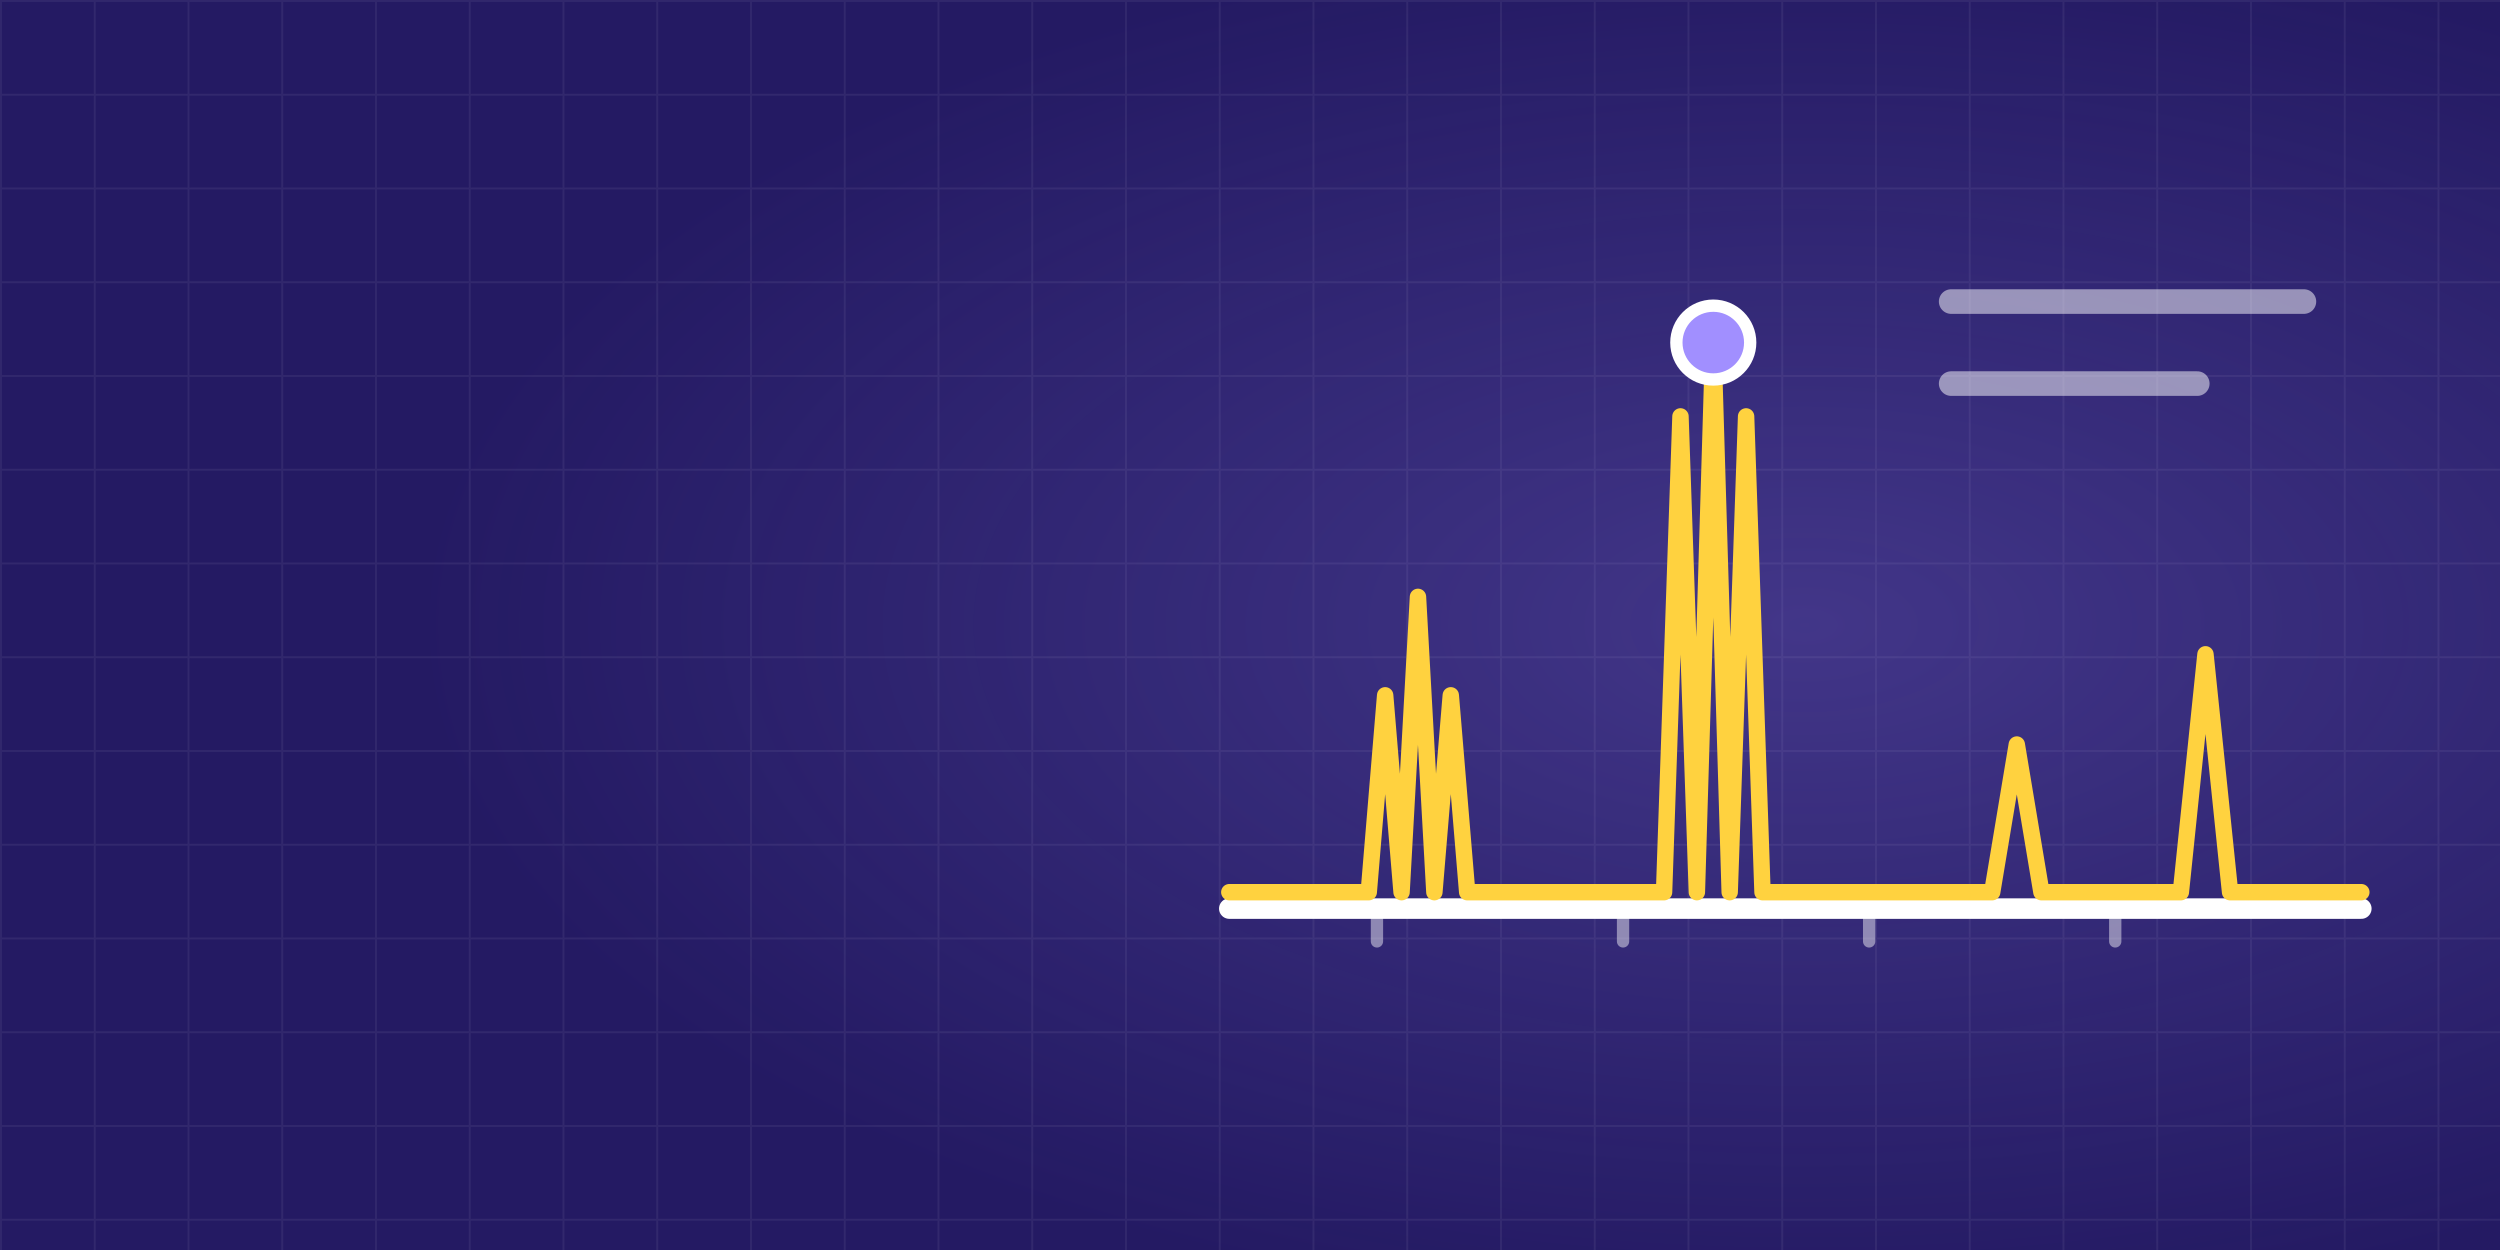
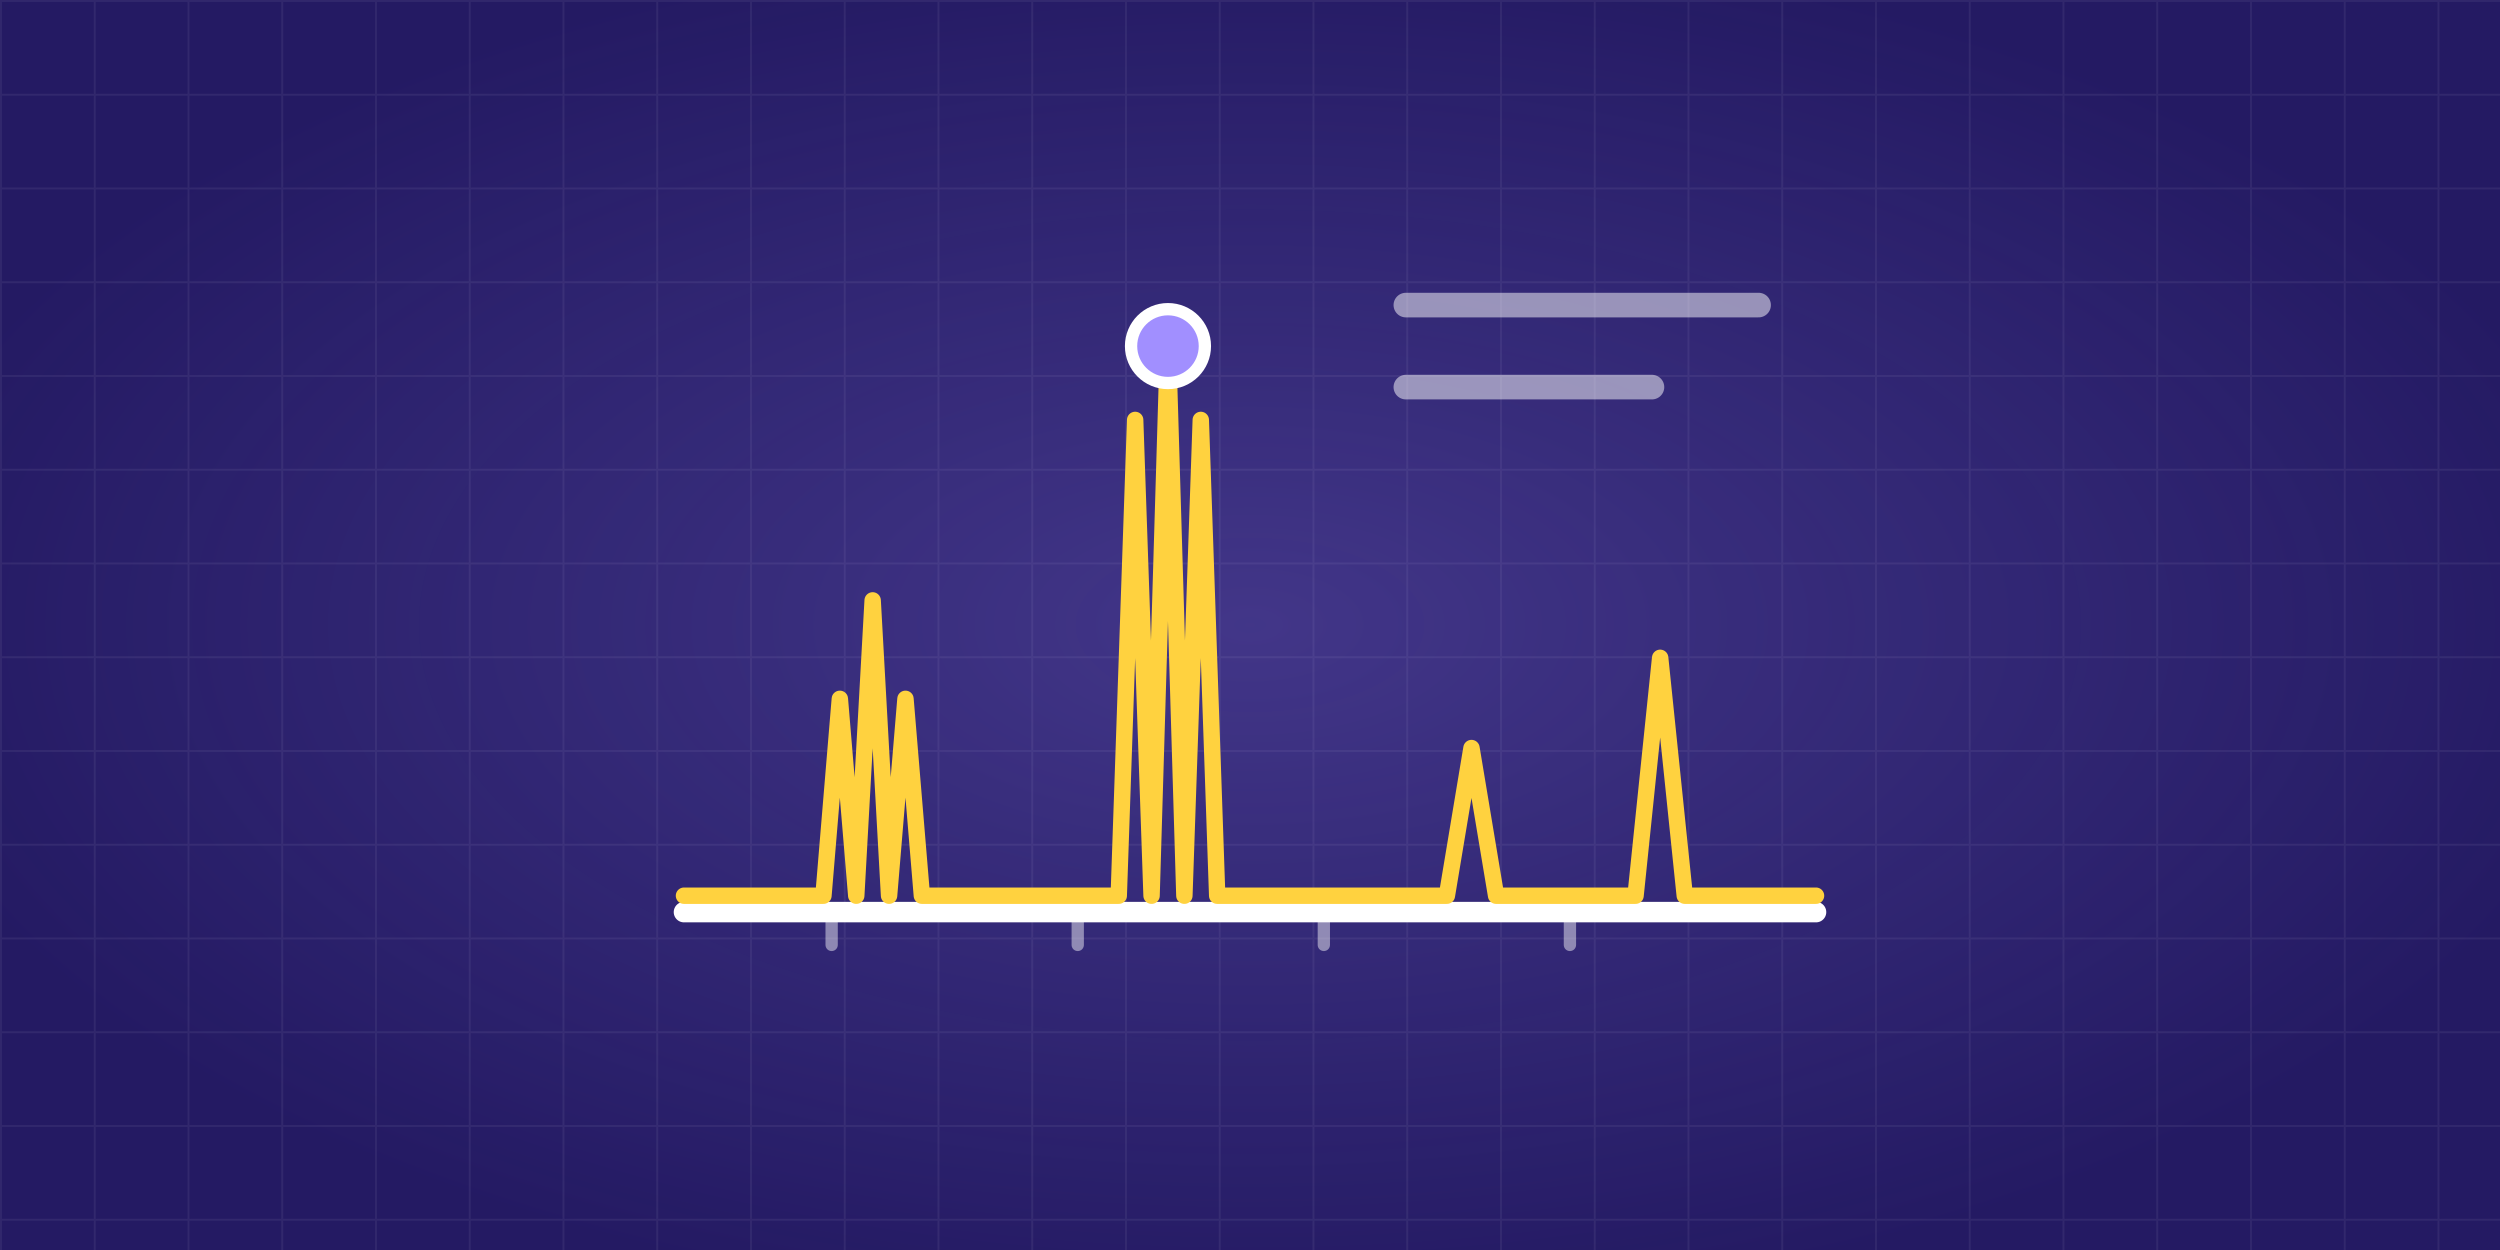
<svg xmlns="http://www.w3.org/2000/svg" viewBox="0 0 640 320">
  <defs>
    <pattern id="g" width="24" height="24" patternUnits="userSpaceOnUse">
      <path d="M24 0H0V24" fill="none" stroke="#fff" stroke-opacity=".06" />
    </pattern>
-     <radialGradient id="r" cx=".72" cy=".5" r=".55">
+     <radialGradient id="r" cx=".5" cy=".5" r=".55">
      <stop offset="0" stop-color="#A18FFF" stop-opacity=".24" />
      <stop offset="1" stop-color="#A18FFF" stop-opacity="0" />
    </radialGradient>
  </defs>
  <rect width="640" height="320" fill="#241A63" />
  <rect width="640" height="320" fill="url(#g)" />
  <rect width="640" height="320" fill="url(#r)" />
-   <g transform="translate(300 52) scale(1.05)">
+   <g transform="translate(160.4 52.9) scale(1.05)">
    <path d="M14 172 H290" fill="none" stroke="#fff" stroke-width="5" stroke-linecap="round" stroke-linejoin="round" />
    <g stroke="#fff" stroke-opacity=".45" stroke-width="3" stroke-linecap="round">
      <path d="M50 172 v8 M110 172 v8 M170 172 v8 M230 172 v8" />
    </g>
    <path d="M14 168 H48 L52 120 L56 168 L60 96 L64 168 L68 120 L72 168 H120 L124 52 L128 168 L132 34 L136 168 L140 52 L144 168 H200 L206 132 L212 168 H246 L252 110 L258 168 H290" fill="none" stroke="#FFD23F" stroke-width="4" stroke-linejoin="round" stroke-linecap="round" />
    <circle cx="132" cy="34" r="9" fill="#A18FFF" stroke="#fff" stroke-width="3" />
    <path d="M190 24 H276 M190 44 H250" stroke="#fff" stroke-opacity=".5" stroke-width="6" stroke-linecap="round" />
  </g>
</svg>
